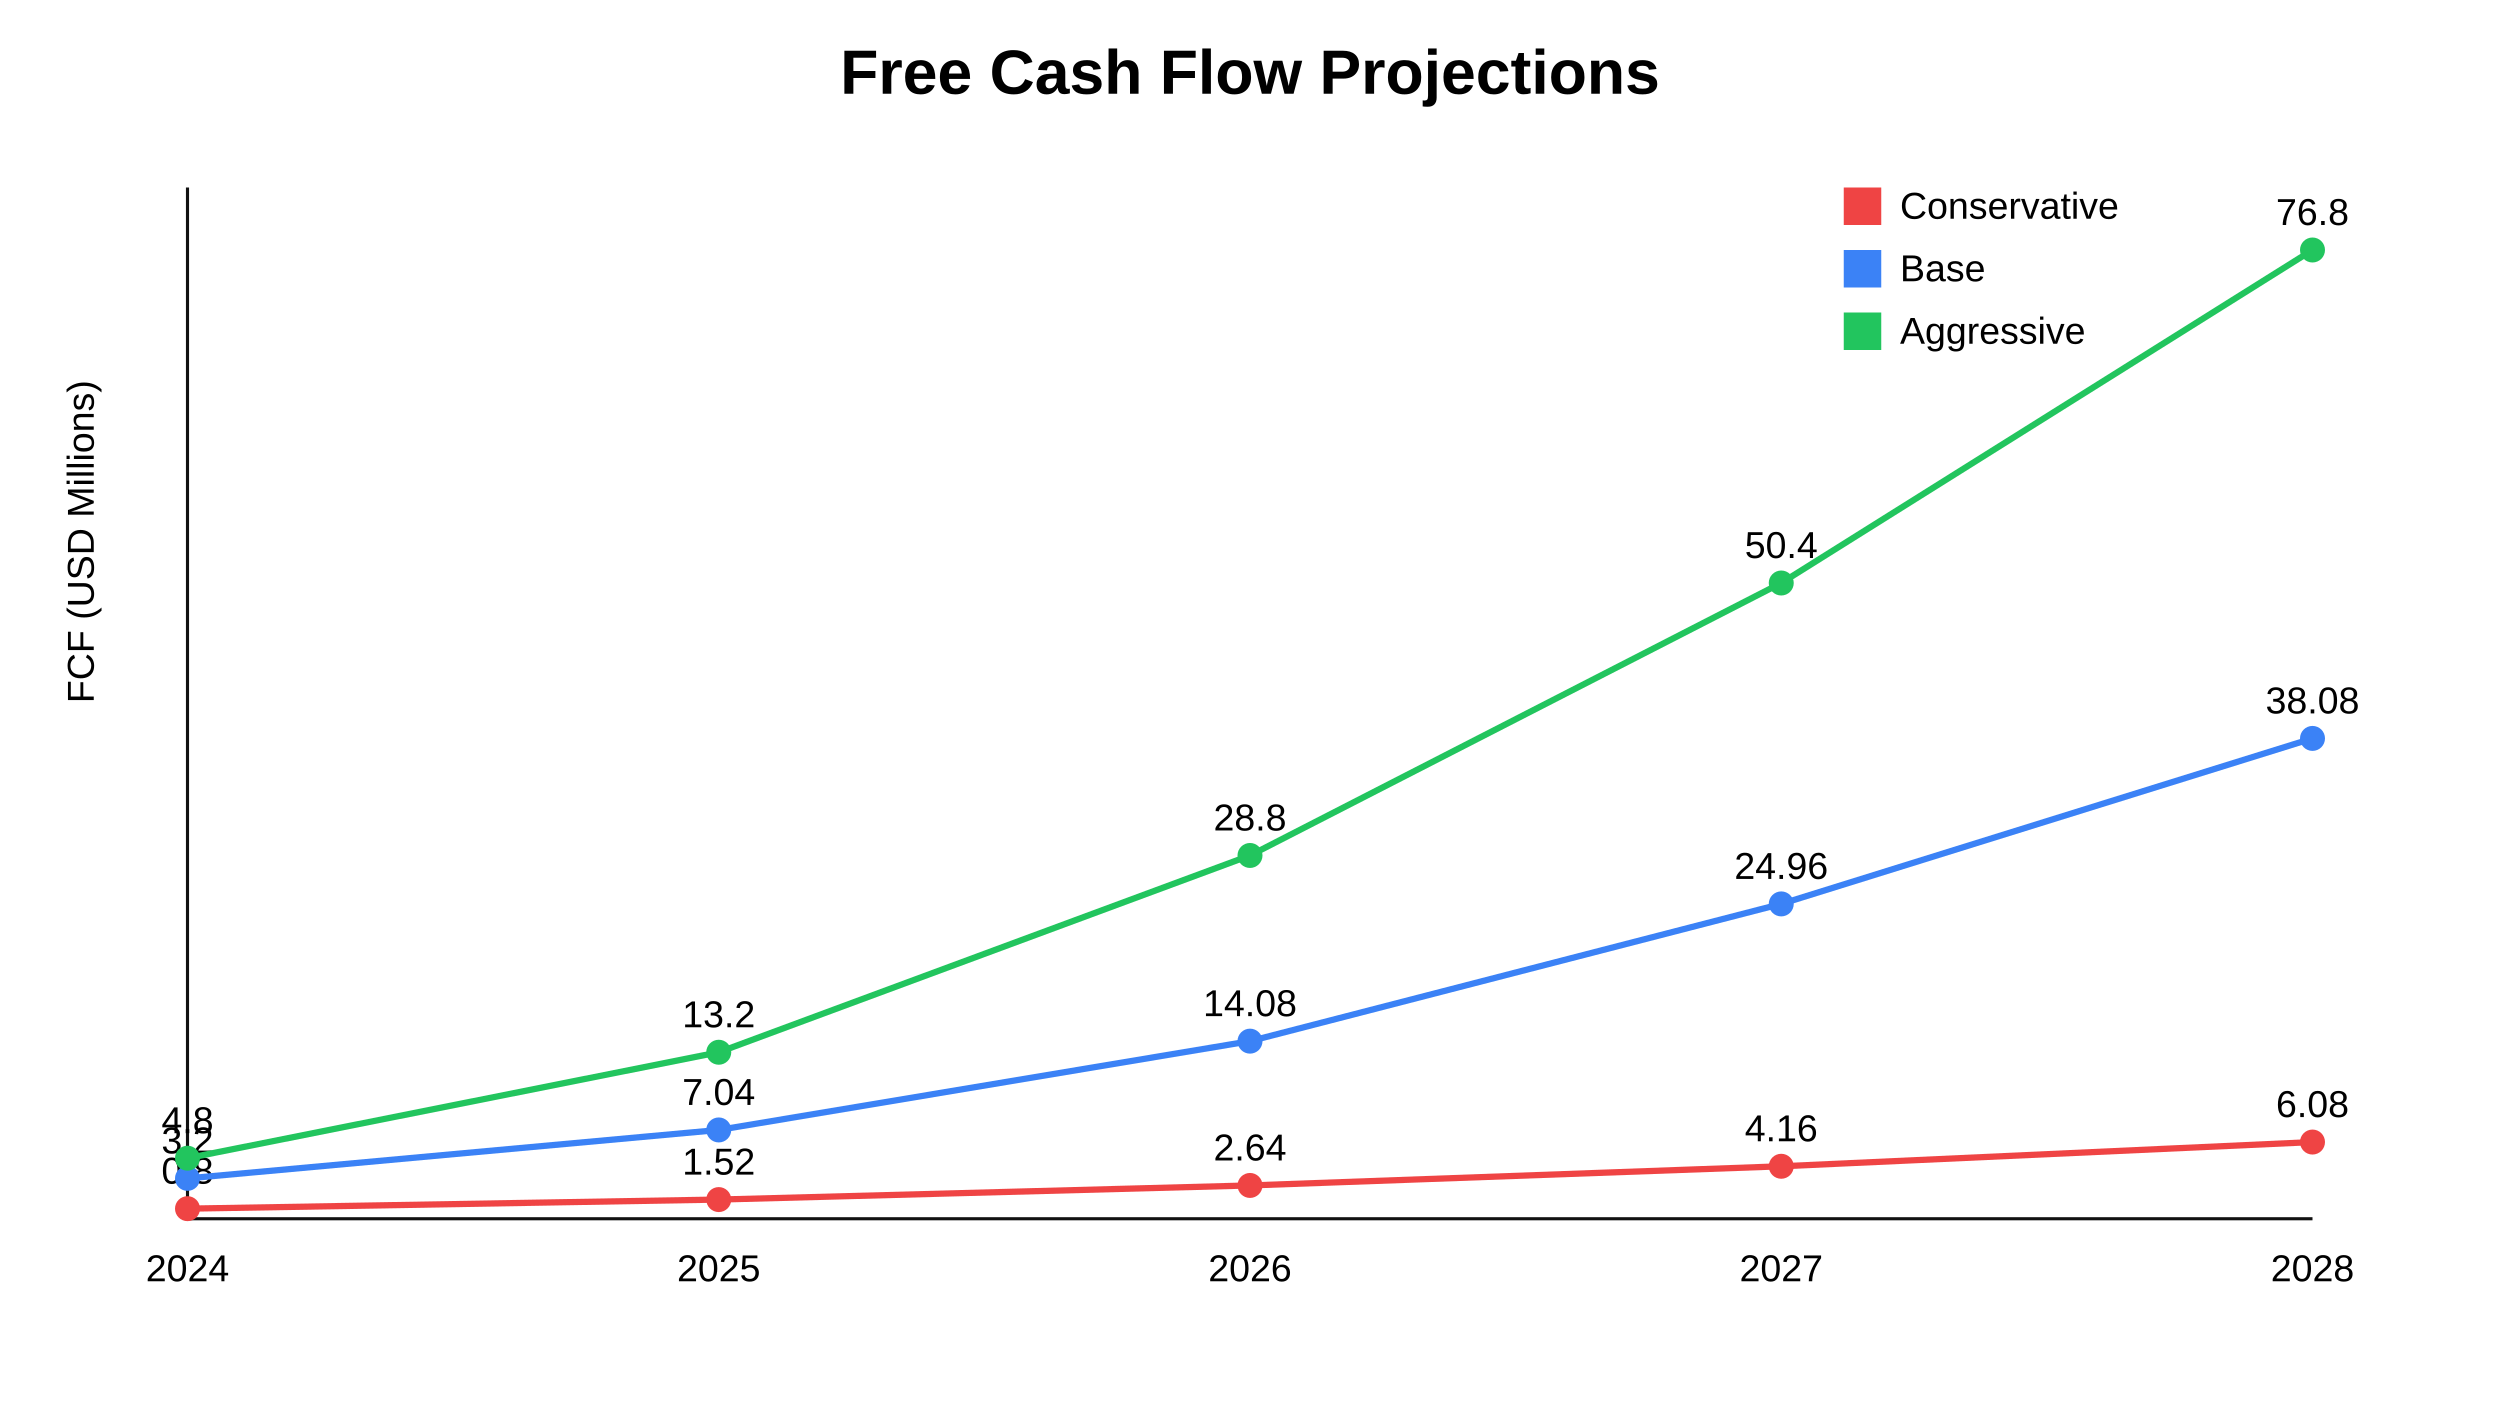
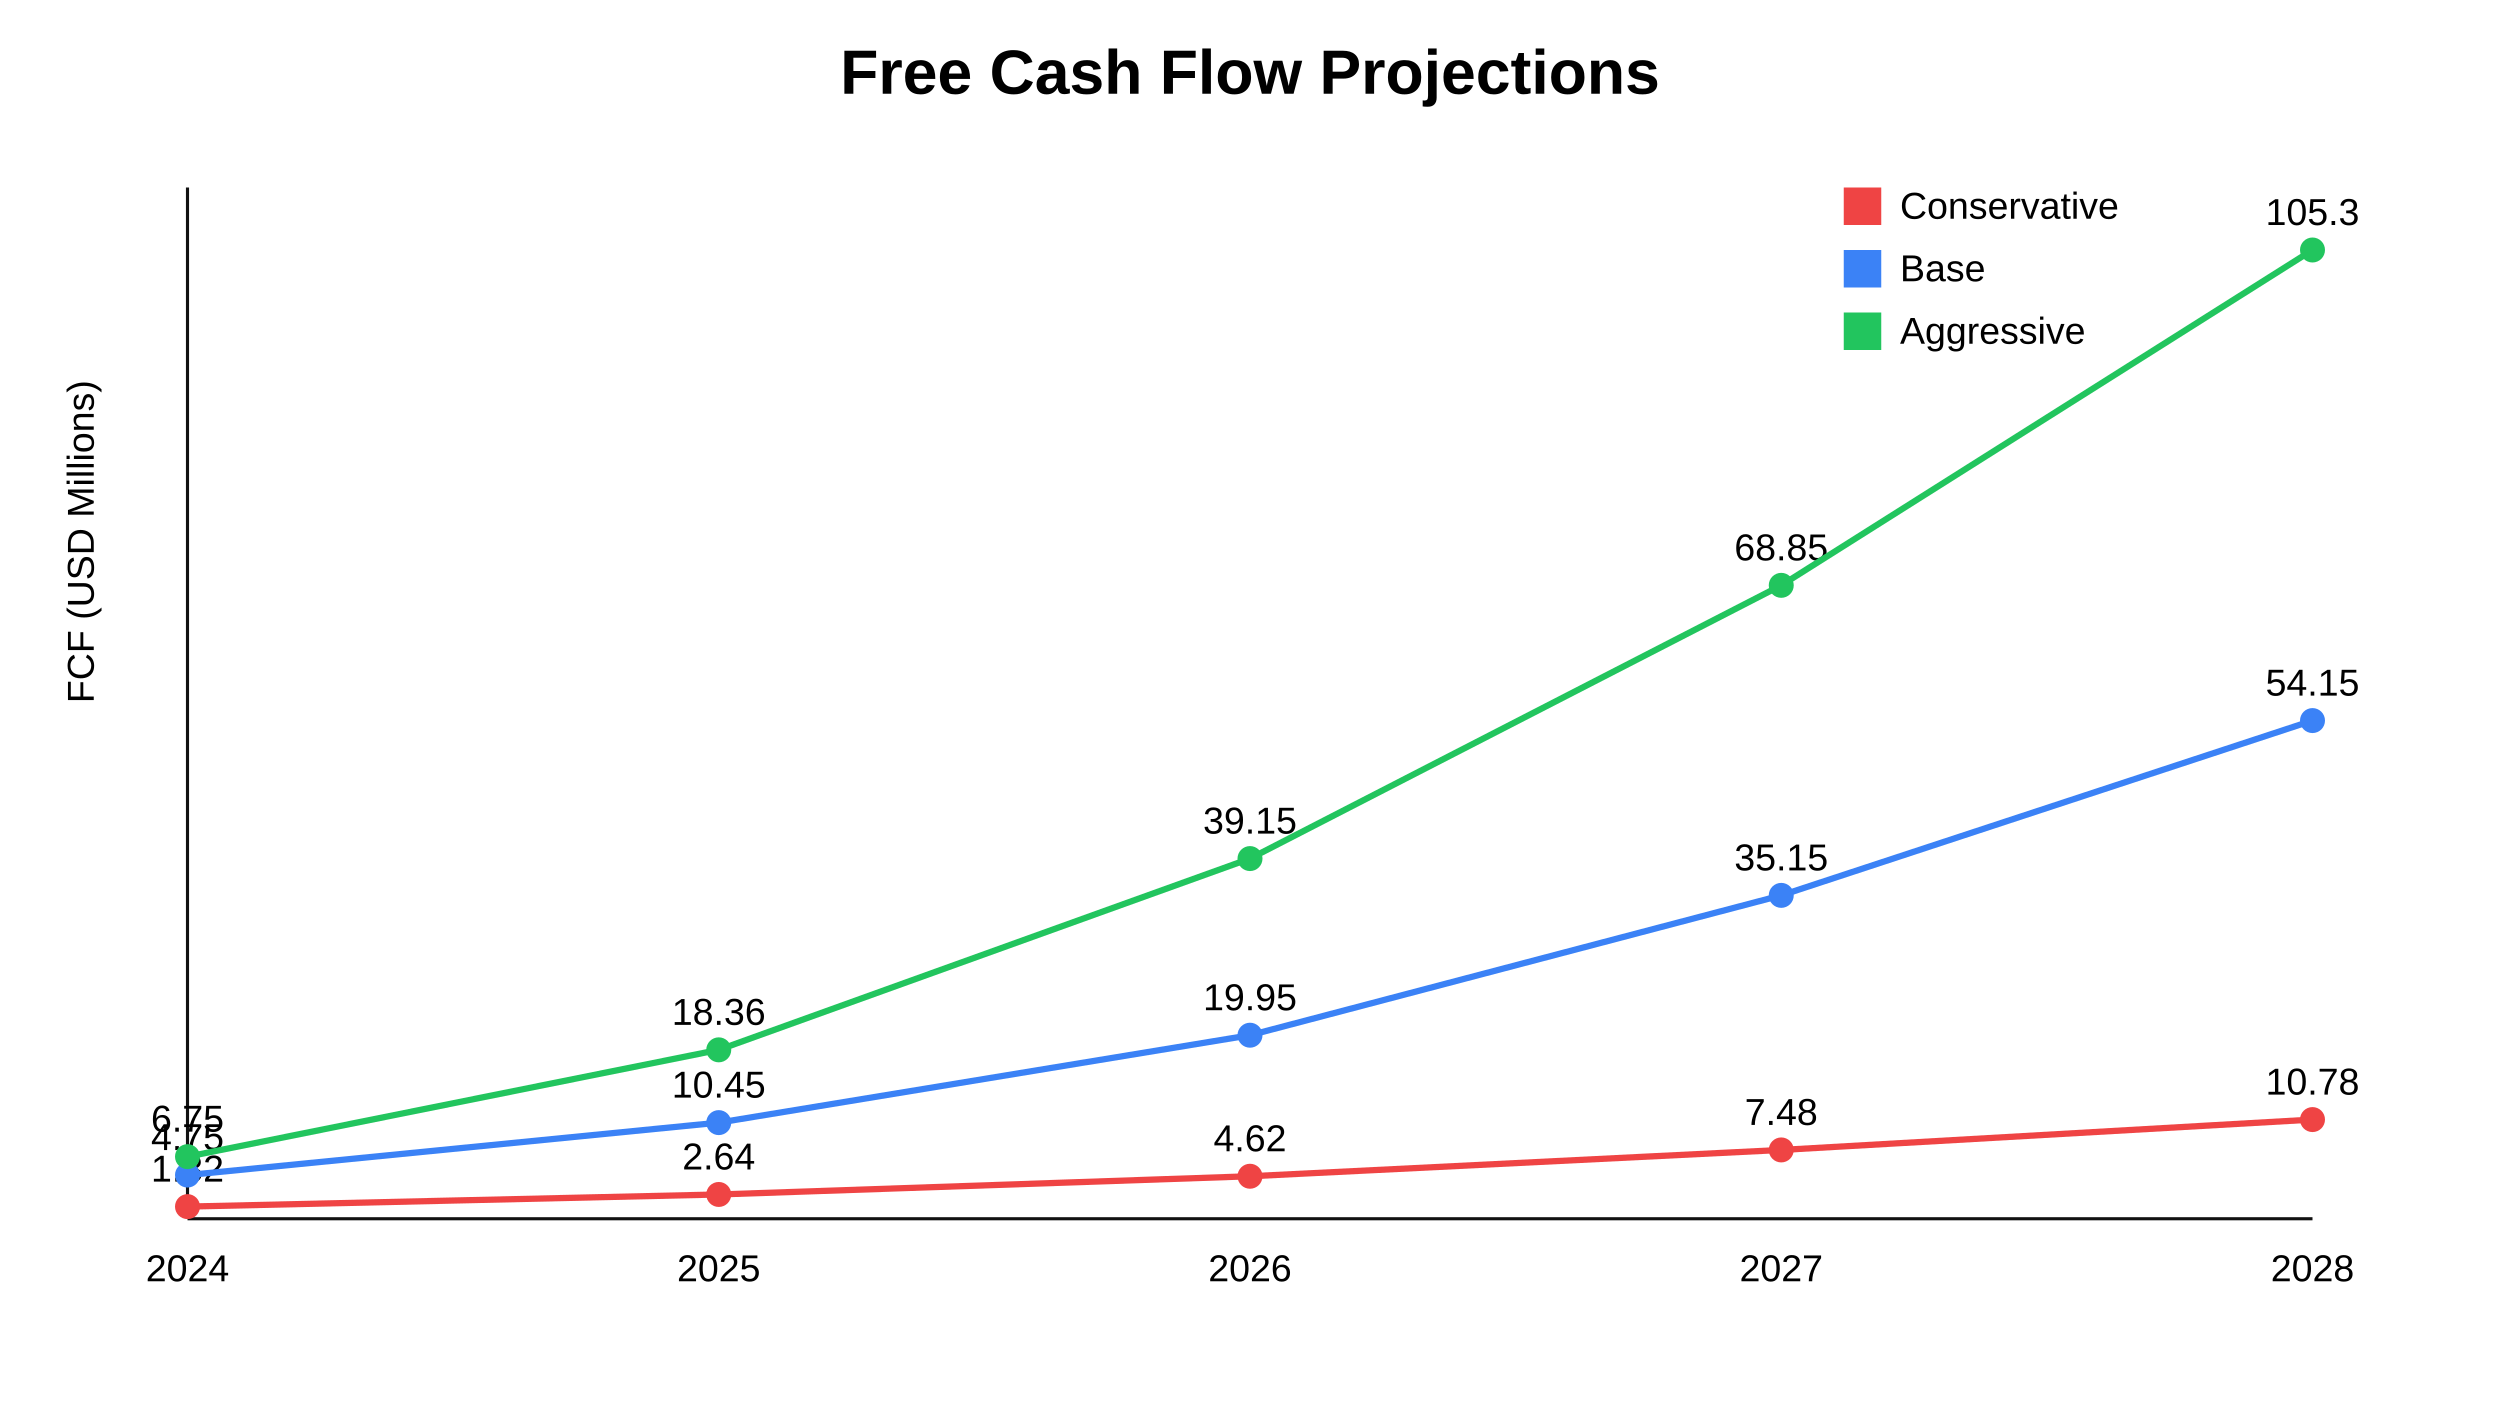
<svg xmlns="http://www.w3.org/2000/svg" width="800" height="450" viewBox="0 0 800 450">
  <style>text{font-family:Arial} .title{font-size:20px;font-weight:bold} .label{font-size:12px}</style>
  <text x="400.0" y="30" text-anchor="middle" class="title">Free Cash Flow Projections</text>
  <text x="30.0" y="225.0" transform="rotate(-90 30.0,225.0)" class="label">FCF (USD Millions)</text>
  <line x1="60" y1="390" x2="740" y2="390" stroke="#111" />
  <line x1="60" y1="60" x2="60" y2="390" stroke="#111" />
-   <circle cx="60.0" cy="386.771" r="4" fill="#EF4444" />
-   <text x="60.0" y="378.771" text-anchor="middle" class="label">0.8</text>
-   <circle cx="230.0" cy="383.865" r="4" fill="#EF4444" />
-   <text x="230.0" y="375.865" text-anchor="middle" class="label">1.52</text>
-   <circle cx="400.0" cy="379.344" r="4" fill="#EF4444" />
-   <text x="400.0" y="371.344" text-anchor="middle" class="label">2.64</text>
-   <circle cx="570.0" cy="373.208" r="4" fill="#EF4444" />
-   <text x="570.0" y="365.208" text-anchor="middle" class="label">4.16</text>
-   <circle cx="740.0" cy="365.458" r="4" fill="#EF4444" />
-   <text x="740.0" y="357.458" text-anchor="middle" class="label">6.08</text>
-   <path d="M 60.00 386.77 L 230.00 383.86 L 400.00 379.34 L 570.00 373.21 L 740.00 365.46" stroke="#EF4444" stroke-width="2" fill="none" />
-   <circle cx="60.0" cy="377.083" r="4" fill="#3B82F6" />
-   <text x="60.0" y="369.083" text-anchor="middle" class="label">3.2</text>
-   <circle cx="230.0" cy="361.583" r="4" fill="#3B82F6" />
-   <text x="230.0" y="353.583" text-anchor="middle" class="label">7.04</text>
-   <circle cx="400.0" cy="333.167" r="4" fill="#3B82F6" />
-   <text x="400.0" y="325.167" text-anchor="middle" class="label">14.08</text>
-   <circle cx="570.0" cy="289.25" r="4" fill="#3B82F6" />
-   <text x="570.0" y="281.25" text-anchor="middle" class="label">24.96</text>
-   <circle cx="740.0" cy="236.292" r="4" fill="#3B82F6" />
-   <text x="740.0" y="228.292" text-anchor="middle" class="label">38.08</text>
-   <path d="M 60.00 377.08 L 230.00 361.58 L 400.00 333.17 L 570.00 289.25 L 740.00 236.29" stroke="#3B82F6" stroke-width="2" fill="none" />
-   <circle cx="60.0" cy="370.625" r="4" fill="#22C55E" />
-   <text x="60.0" y="362.625" text-anchor="middle" class="label">4.8</text>
-   <circle cx="230.0" cy="336.719" r="4" fill="#22C55E" />
-   <text x="230.0" y="328.719" text-anchor="middle" class="label">13.2</text>
-   <circle cx="400.0" cy="273.75" r="4" fill="#22C55E" />
-   <text x="400.0" y="265.75" text-anchor="middle" class="label">28.8</text>
-   <circle cx="570.0" cy="186.562" r="4" fill="#22C55E" />
-   <text x="570.0" y="178.562" text-anchor="middle" class="label">50.4</text>
+   <circle cx="60.0" cy="386.114" r="4" fill="#EF4444" />
+   <text x="60.0" y="378.114" text-anchor="middle" class="label">1.32</text>
+   <circle cx="230.0" cy="382.228" r="4" fill="#EF4444" />
+   <text x="230.0" y="374.228" text-anchor="middle" class="label">2.64</text>
+   <circle cx="400.0" cy="376.399" r="4" fill="#EF4444" />
+   <text x="400.0" y="368.399" text-anchor="middle" class="label">4.62</text>
+   <circle cx="570.0" cy="367.979" r="4" fill="#EF4444" />
+   <text x="570.0" y="359.979" text-anchor="middle" class="label">7.48</text>
+   <circle cx="740.0" cy="358.264" r="4" fill="#EF4444" />
+   <text x="740.0" y="350.264" text-anchor="middle" class="label">10.78</text>
+   <path d="M 60.00 386.11 L 230.00 382.23 L 400.00 376.40 L 570.00 367.98 L 740.00 358.26" stroke="#EF4444" stroke-width="2" fill="none" />
+   <circle cx="60.0" cy="376.016" r="4" fill="#3B82F6" />
+   <text x="60.0" y="368.016" text-anchor="middle" class="label">4.75</text>
+   <circle cx="230.0" cy="359.236" r="4" fill="#3B82F6" />
+   <text x="230.0" y="351.236" text-anchor="middle" class="label">10.45</text>
+   <circle cx="400.0" cy="331.268" r="4" fill="#3B82F6" />
+   <text x="400.0" y="323.268" text-anchor="middle" class="label">19.95</text>
+   <circle cx="570.0" cy="286.519" r="4" fill="#3B82F6" />
+   <text x="570.0" y="278.519" text-anchor="middle" class="label">35.15</text>
+   <circle cx="740.0" cy="230.584" r="4" fill="#3B82F6" />
+   <text x="740.0" y="222.584" text-anchor="middle" class="label">54.15</text>
+   <path d="M 60.00 376.02 L 230.00 359.24 L 400.00 331.27 L 570.00 286.52 L 740.00 230.58" stroke="#3B82F6" stroke-width="2" fill="none" />
+   <circle cx="60.0" cy="370.128" r="4" fill="#22C55E" />
+   <text x="60.0" y="362.128" text-anchor="middle" class="label">6.75</text>
+   <circle cx="230.0" cy="335.949" r="4" fill="#22C55E" />
+   <text x="230.0" y="327.949" text-anchor="middle" class="label">18.36</text>
+   <circle cx="400.0" cy="274.744" r="4" fill="#22C55E" />
+   <text x="400.0" y="266.744" text-anchor="middle" class="label">39.15</text>
+   <circle cx="570.0" cy="187.308" r="4" fill="#22C55E" />
+   <text x="570.0" y="179.308" text-anchor="middle" class="label">68.85</text>
  <circle cx="740.0" cy="80.0" r="4" fill="#22C55E" />
-   <text x="740.0" y="72.0" text-anchor="middle" class="label">76.8</text>
-   <path d="M 60.00 370.62 L 230.00 336.72 L 400.00 273.75 L 570.00 186.56 L 740.00 80.00" stroke="#22C55E" stroke-width="2" fill="none" />
+   <text x="740.0" y="72.0" text-anchor="middle" class="label">105.3</text>
+   <path d="M 60.00 370.13 L 230.00 335.95 L 400.00 274.74 L 570.00 187.31 L 740.00 80.00" stroke="#22C55E" stroke-width="2" fill="none" />
  <text x="60.0" y="410" text-anchor="middle" class="label">2024</text>
  <text x="230.0" y="410" text-anchor="middle" class="label">2025</text>
  <text x="400.0" y="410" text-anchor="middle" class="label">2026</text>
  <text x="570.0" y="410" text-anchor="middle" class="label">2027</text>
  <text x="740.0" y="410" text-anchor="middle" class="label">2028</text>
  <rect x="590" y="60" width="12" height="12" fill="#EF4444" />
  <text x="608" y="70" class="label">Conservative</text>
  <rect x="590" y="80" width="12" height="12" fill="#3B82F6" />
  <text x="608" y="90" class="label">Base</text>
  <rect x="590" y="100" width="12" height="12" fill="#22C55E" />
  <text x="608" y="110" class="label">Aggressive</text>
</svg>
